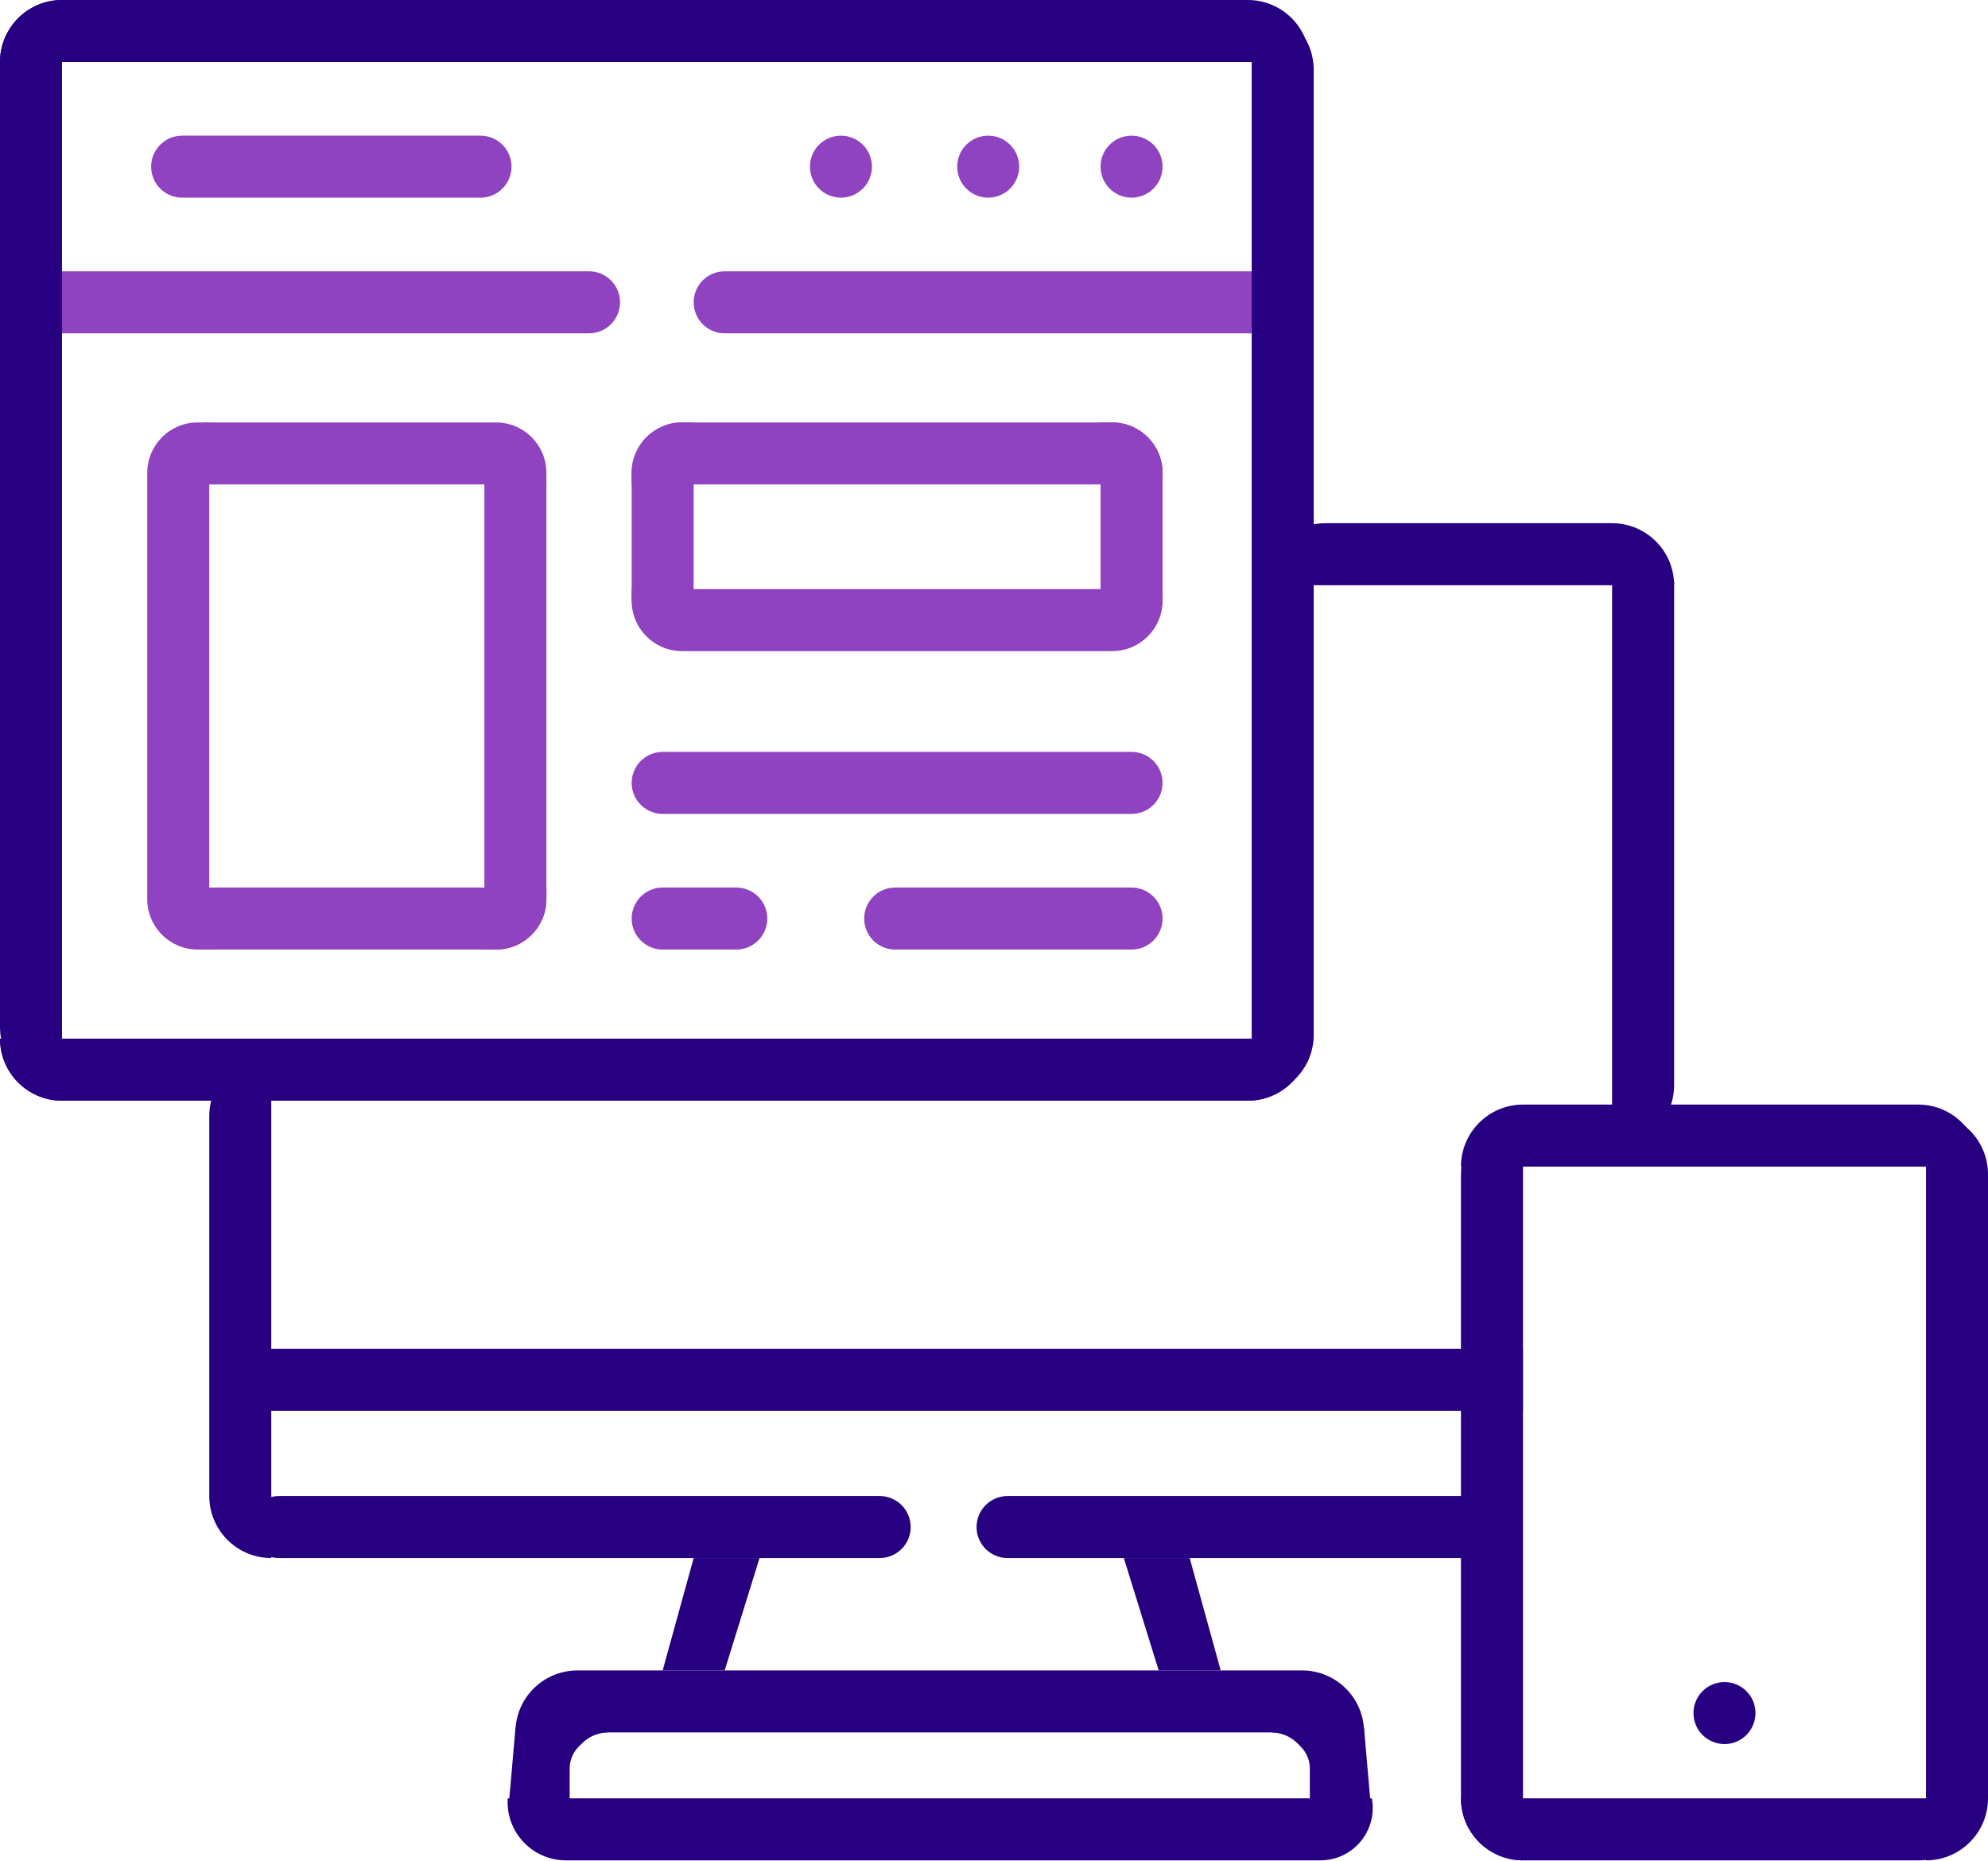
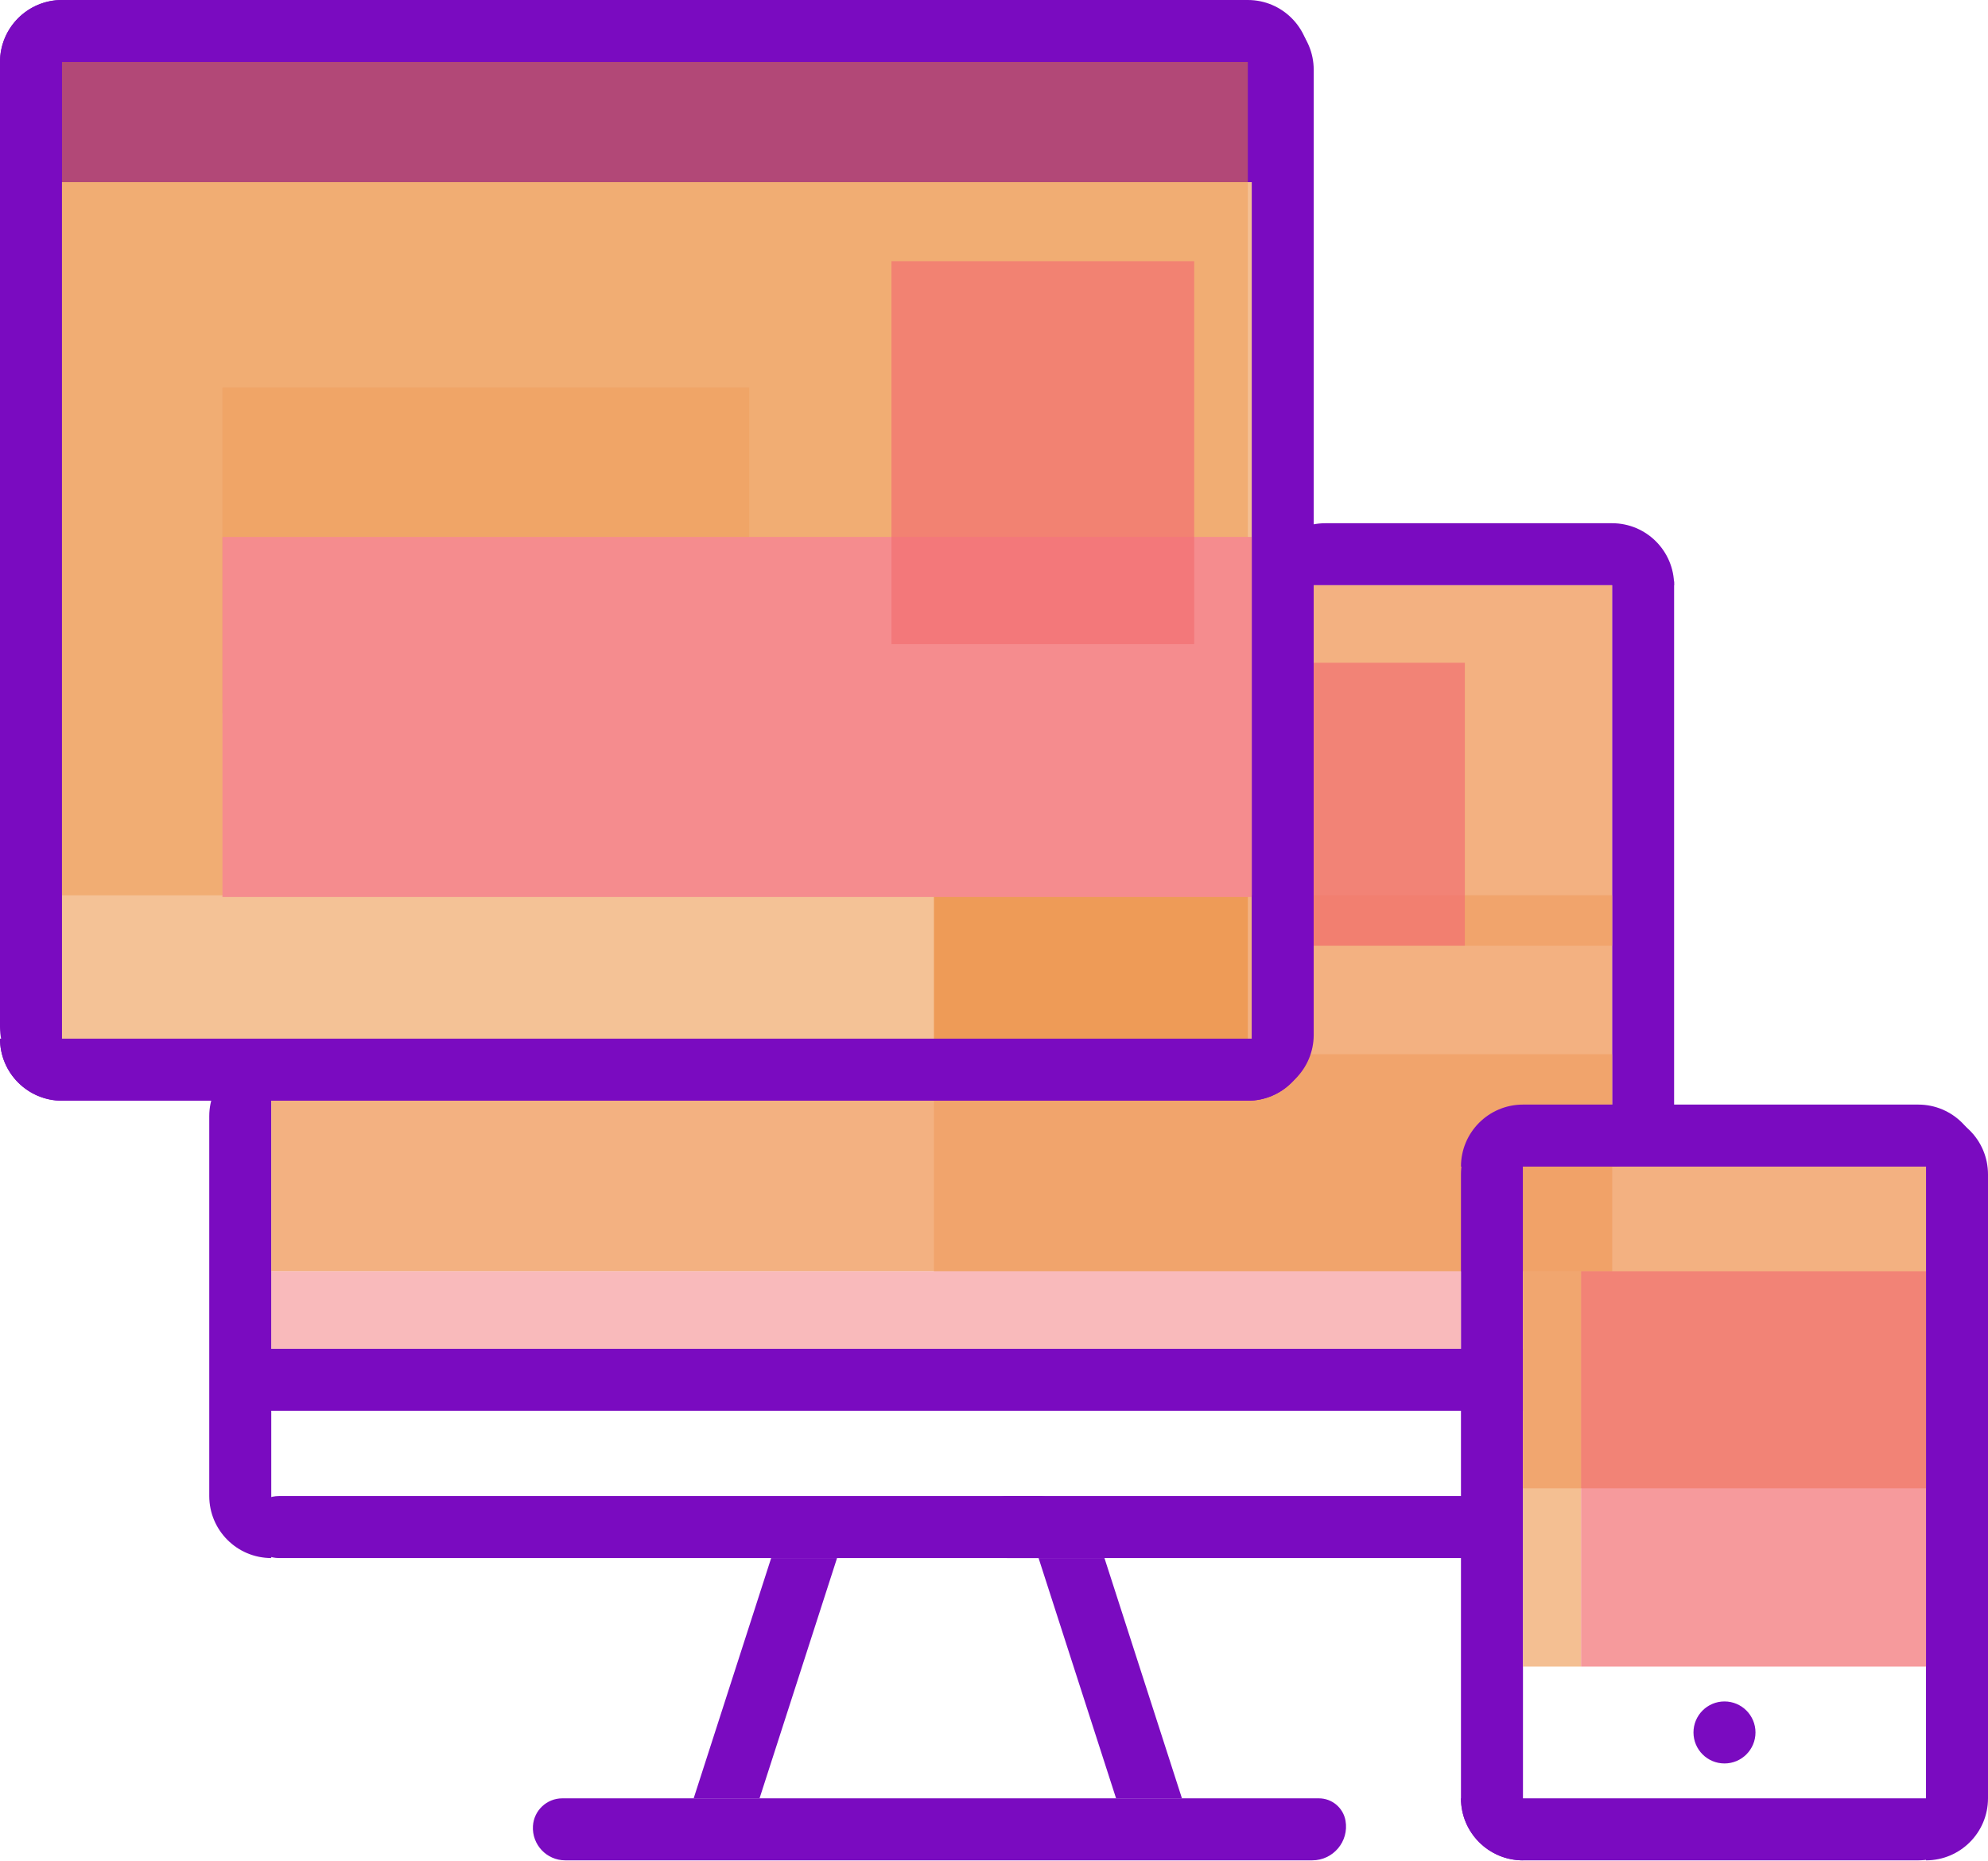
<svg xmlns="http://www.w3.org/2000/svg" width="513" height="480" viewBox="0 0 513 480" fill="none">
-   <circle cx="217" cy="43" r="8" fill="#9043C1" />
-   <circle cx="445" cy="442" r="8" fill="#270082" />
-   <circle cx="292" cy="43" r="8" fill="#9043C1" />
-   <circle cx="255" cy="43" r="8" fill="#9043C1" />
-   <rect x="39" y="35" width="93" height="16" rx="8" fill="#9043C1" />
-   <rect x="8" y="70" width="152" height="16" rx="8" fill="#9043C1" />
-   <rect x="179" y="70" width="152" height="16" rx="8" fill="#9043C1" />
-   <rect x="163" y="194" width="137" height="16" rx="8" fill="#9043C1" />
-   <rect x="64" y="386" width="171" height="16" rx="8" fill="#270082" />
-   <path d="M252 394C252 389.582 255.582 386 260 386H378V402H260C255.582 402 252 398.418 252 394Z" fill="#270082" />
-   <rect x="163" y="229" width="35" height="16" rx="8" fill="#9043C1" />
-   <rect x="223" y="229" width="77" height="16" rx="8" fill="#9043C1" />
-   <path d="M38 122C38 114.82 43.82 109 51 109H54V245H51C43.82 245 38 239.18 38 232V122Z" fill="#9043C1" />
-   <path d="M141 124C141 116.82 135.18 111 128 111H125V245H128C135.18 245 141 239.18 141 232V124Z" fill="#9043C1" />
-   <path d="M300 122C300 114.82 294.18 109 287 109H284V167H287C294.18 167 300 161.18 300 154V122Z" fill="#9043C1" />
-   <path d="M163 122C163 114.82 168.82 109 176 109H179V167H176C168.82 167 163 161.18 163 154V122Z" fill="#9043C1" />
-   <path d="M128 109C135.18 109 141 114.82 141 122V125L41 125V122C41 114.82 46.82 109 54 109L128 109Z" fill="#9043C1" />
-   <path d="M287 109C294.18 109 300 114.82 300 122V125L163 125V122C163 114.82 168.82 109 176 109L287 109Z" fill="#9043C1" />
-   <path d="M322 0C330.837 0 338 7.163 338 16L0 16C0 7.163 7.163 0 16 0L322 0Z" fill="#270082" />
-   <path d="M0 16C0 7.163 7.163 0 16 0L16 281C7.163 281 0 273.837 0 265L0 16Z" fill="#270082" />
-   <path d="M54 288C54 279.163 61.163 272 70 272L70 402C61.163 402 54 394.837 54 386L54 288Z" fill="#270082" />
-   <path d="M377 303C377 294.163 384.163 287 393 287V480C384.163 480 377 472.837 377 464V303Z" fill="#270082" />
-   <path d="M393 480C384.163 480 377 472.837 377 464H511C511 472.837 503.837 480 495 480H393Z" fill="#270082" />
-   <path d="M495 285C503.837 285 511 292.163 511 301H377C377 292.163 384.163 285 393 285H495Z" fill="#270082" />
-   <path d="M416 135C424.837 135 432 142.163 432 151H326C326 142.163 333.163 135 342 135H416Z" fill="#270082" />
-   <path d="M336 431C344.837 431 352 438.163 352 447H133C133 438.163 140.163 431 149 431H336Z" fill="#270082" />
-   <path d="M146.032 480C137.348 480 130.467 472.667 131.018 464H354C355.559 472.314 349.18 480 340.721 480H146.032Z" fill="#270082" />
-   <path d="M513 303C513 294.163 505.837 287 497 287V480C505.837 480 513 472.837 513 464V303Z" fill="#270082" />
-   <path d="M432 150H424H416V296C424.837 296 432 288.837 432 280V150Z" fill="#270082" />
-   <path d="M339 18C339 9.163 331.837 2 323 2V283C331.837 283 339 275.837 339 267V18Z" fill="#270082" />
-   <path d="M128 245C135.18 245 141 239.18 141 232V229H41V232C41 239.18 46.82 245 54 245H128Z" fill="#9043C1" />
-   <path d="M287 168C294.18 168 300 162.18 300 155V152L163 152V155C163 162.18 168.82 168 176 168L287 168Z" fill="#9043C1" />
-   <path d="M322 284C330.837 284 338 276.837 338 268L0 268C0 276.837 7.163 284 16 284L322 284Z" fill="#7A0BC0" />
-   <path d="M322 284C330.837 284 338 276.837 338 268L0 268C0 276.837 7.163 284 16 284L322 284Z" fill="#270082" />
-   <rect x="68" y="348" width="325" height="16" fill="#270082" />
-   <path d="M133.069 445.724C133.315 444.741 134.257 444.097 135.263 444.225L157 447C154.439 447 151.982 448.017 150.171 449.828L149.343 450.657C147.843 452.157 147 454.192 147 456.314V469H134.272C132.513 469 131.131 467.493 131.283 465.74L133 446L133.069 445.724Z" fill="#270082" />
-   <path d="M351.931 445.724C351.685 444.741 350.743 444.097 349.737 444.225L328 447C330.561 447 333.017 448.017 334.829 449.828L335.657 450.657C337.157 452.157 338 454.192 338 456.314V469H350.728C352.487 469 353.869 467.493 353.717 465.74L352 446L351.931 445.724Z" fill="#270082" />
-   <path d="M179 402H196L187 431H171L179 402Z" fill="#270082" />
-   <path d="M307 402H290L299 431H315L307 402Z" fill="#270082" />
+   <circle cx="445" cy="447" r="8" fill="#7A0BC0" />
+   <rect x="64" y="386" width="212" height="16" rx="8" fill="#7A0BC0" />
+   <path d="M252 394C252 389.582 255.582 386 260 386H378V402H260C255.582 402 252 398.418 252 394V394Z" fill="#7A0BC0" />
+   <path d="M322 0C330.837 0 338 7.163 338 16V16L0 16V16C0 7.163 7.163 0 16 0L322 0Z" fill="#7A0BC0" />
+   <path d="M316 13C328.15 13 338 22.85 338 35V47L0 47V38C0 24.193 11.193 13 25 13L316 13Z" fill="#7A0BC0" />
+   <path d="M0 16C0 7.163 7.163 0 16 0V0L16 281V281C7.163 281 0 273.837 0 265L0 16Z" fill="#7A0BC0" />
+   <path d="M54 288C54 279.163 61.163 272 70 272V272L70 402V402C61.163 402 54 394.837 54 386L54 288Z" fill="#7A0BC0" />
+   <path d="M393 480C384.163 480 377 472.837 377 464V464H511V464C511 472.837 503.837 480 495 480H393Z" fill="#7A0BC0" />
+   <path d="M416 135C424.837 135 432 142.163 432 151V151H326V151C326 142.163 333.163 135 342 135H416Z" fill="#7A0BC0" />
+   <path d="M513 303C513 294.163 505.837 287 497 287V287V480V480C505.837 480 513 472.837 513 464V303Z" fill="#7A0BC0" />
+   <path d="M432 150H424H416V301V301C424.837 301 432 293.837 432 285V150Z" fill="#7A0BC0" />
+   <rect x="241" y="231" width="175" height="97" fill="#F1A168" fill-opacity="0.83" />
+   <rect x="70" y="272" width="346" height="56" fill="#F1A168" fill-opacity="0.83" />
+   <rect x="339" y="151" width="77" height="93" fill="#F1A168" fill-opacity="0.83" />
+   <path d="M339 18C339 9.163 331.837 2 323 2V2V283V283C331.837 283 339 275.837 339 267V18Z" fill="#7A0BC0" />
+   <path d="M322 284C330.837 284 338 276.837 338 268V268L0 268V268C0 276.837 7.163 284 16 284L322 284Z" fill="#7A0BC0" />
+   <path d="M322 284C330.837 284 338 276.837 338 268V268L0 268V268C0 276.837 7.163 284 16 284L322 284Z" fill="#7A0BC0" />
+   <rect x="68" y="348" width="325" height="16" fill="#7A0BC0" />
+   <path d="M377 303C377 294.163 384.163 287 393 287V287V480V480C384.163 480 377 472.837 377 464V303Z" fill="#7A0BC0" />
+   <path d="M322 16V268L16 268V16L322 16Z" fill="#EB862E" fill-opacity="0.5" />
+   <rect x="57.402" y="100" width="135.924" height="84" fill="#F1A168" fill-opacity="0.83" />
+   <rect x="16" y="47" width="307" height="184" fill="#F0A564" fill-opacity="0.7" />
+   <rect x="393" y="328" width="15" height="102" fill="#F0A564" fill-opacity="0.7" />
+   <rect x="393" y="300" width="104" height="84" fill="#F1A168" fill-opacity="0.83" />
+   <rect x="57.402" y="138.541" width="265.598" height="92.894" fill="#F58C8E" />
+   <rect x="230.041" y="67.388" width="78.117" height="98.823" fill="#F36F72" fill-opacity="0.7" />
+   <rect x="408" y="328" width="89" height="102" fill="#F36F72" fill-opacity="0.7" />
+   <rect x="70" y="328" width="307" height="20" fill="#F58C8E" fill-opacity="0.6" />
+   <rect x="339" y="171" width="39" height="73" fill="#F36F72" fill-opacity="0.7" />
+   <path d="M495 285C503.837 285 511 292.163 511 301V301H377V301C377 292.163 384.163 285 393 285H495Z" fill="#7A0BC0" />
+   <path d="M145.869 480C141.058 480 137.241 475.949 137.526 471.147V471.147C137.765 467.133 141.089 464 145.11 464H340.336C343.726 464 346.625 466.435 347.209 469.774V469.774C348.144 475.111 344.037 480 338.618 480H145.869Z" fill="#7A0BC0" />
+   <path d="M199 402H216L196 464H179L199 402Z" fill="#7A0BC0" />
+   <path d="M288 464H305L285 402H268L288 464Z" fill="#7A0BC0" />
</svg>
